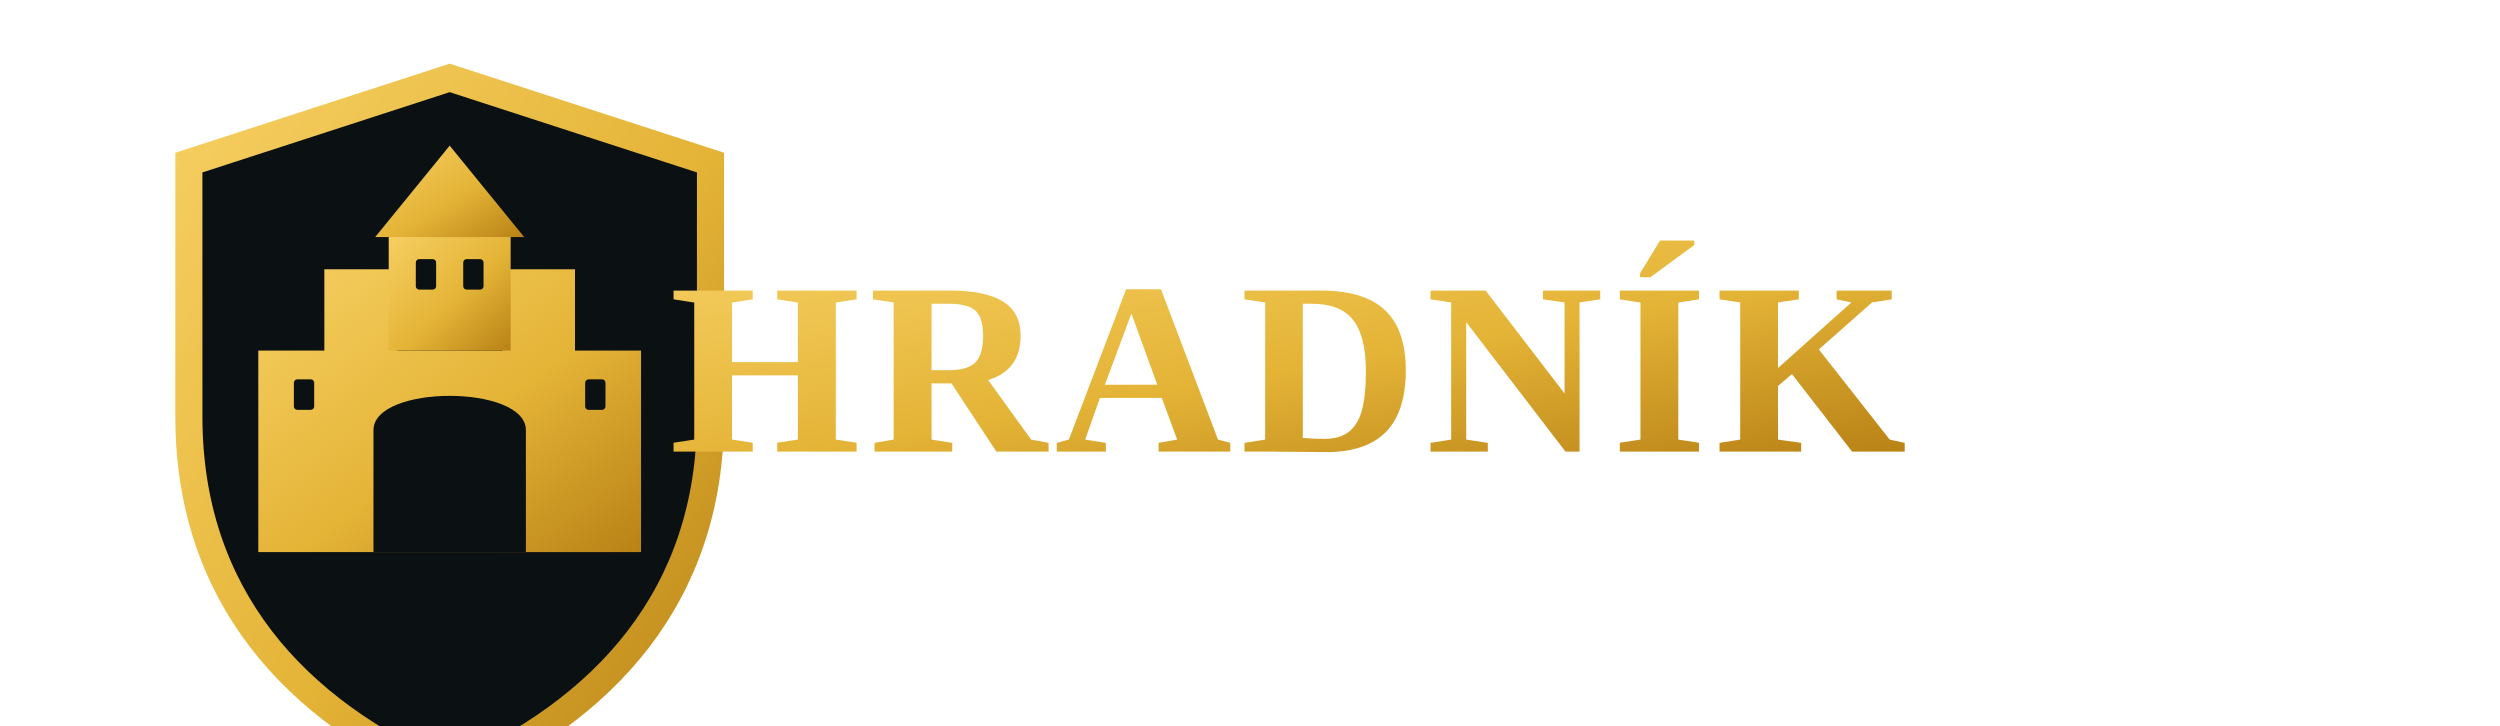
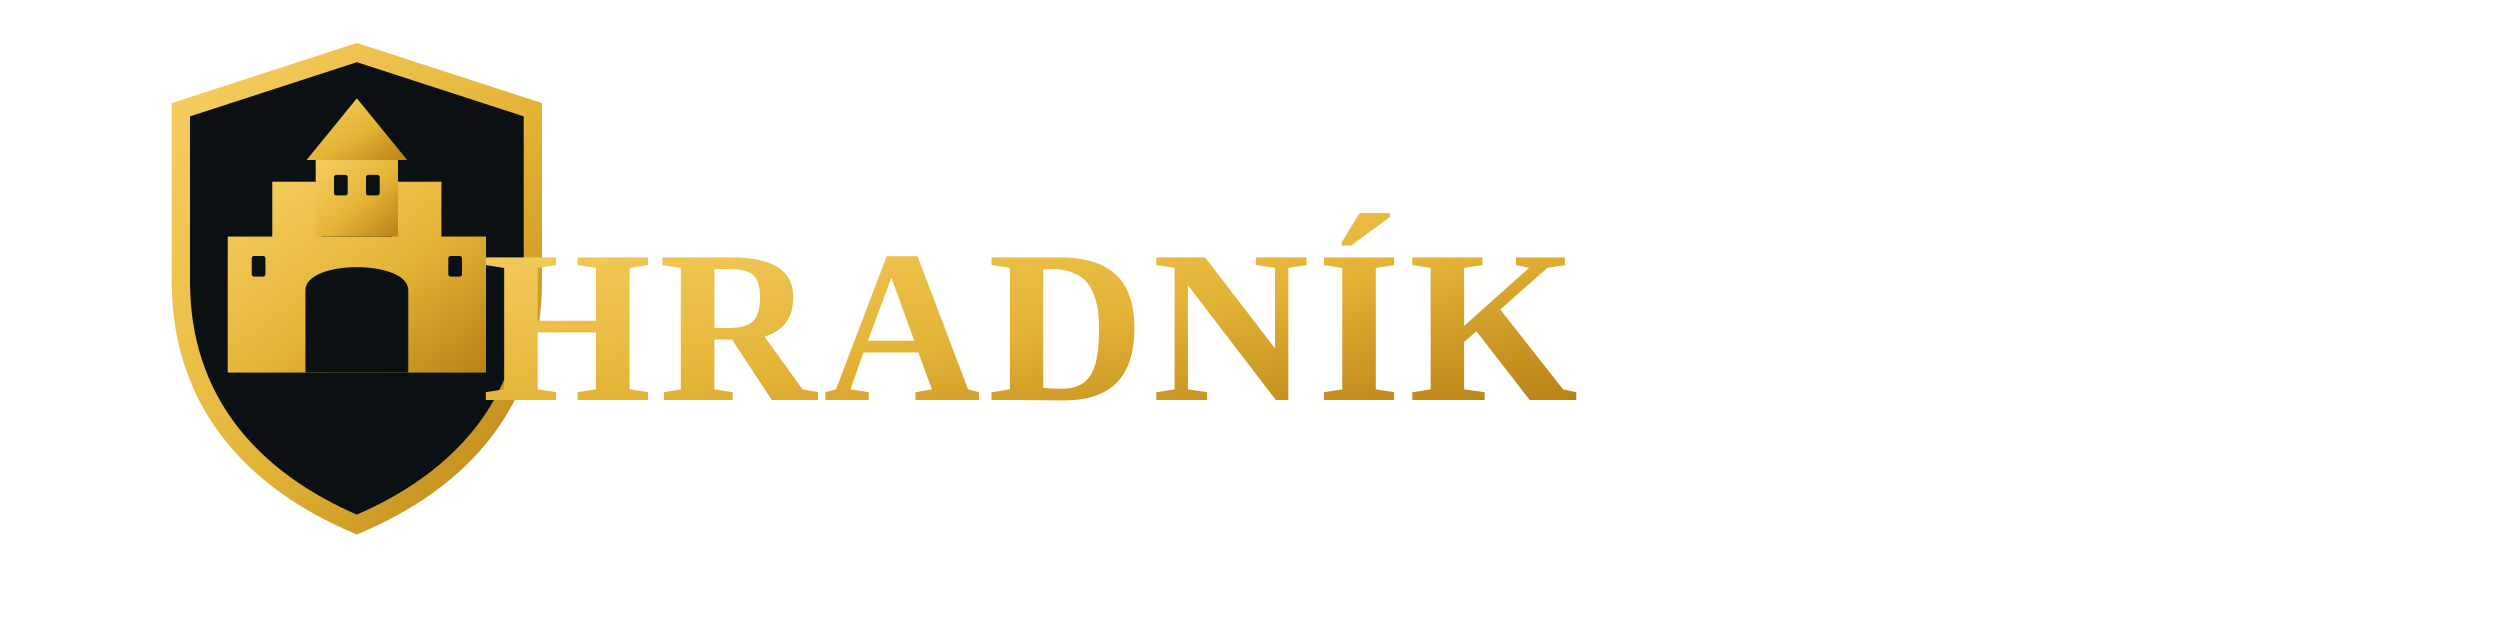
- <svg xmlns="http://www.w3.org/2000/svg" viewBox="0 0 620 180">
+ <svg xmlns="http://www.w3.org/2000/svg" viewBox="0 0 700 180">
  <defs>
    <linearGradient id="gold" x1="0" y1="0" x2="1" y2="1">
      <stop offset="0" stop-color="#f6cf62" />
      <stop offset=".55" stop-color="#e4b437" />
      <stop offset="1" stop-color="#b98216" />
    </linearGradient>
  </defs>
-   <rect width="620" height="180" fill="none" />
-   <g transform="translate(4 0) scale(.42)">
+   <rect width="700" height="180" fill="none" />
+   <g transform="translate(18 0) scale(.32)">
    <path d="M256 46 410 96v150c0 105-62 174-154 213-92-39-154-108-154-213V96L256 46Z" fill="#0b1013" stroke="url(#gold)" stroke-width="16" />
    <path d="M143 326V207h39v-48h43v48h62v-48h43v48h39v119H143Z" fill="url(#gold)" />
    <path d="M211 326v-72c0-27 90-27 90 0v72h-90Z" fill="#0b1013" />
    <path d="M220 207V139h72v68h-72Z" fill="url(#gold)" />
    <path d="M212 140 256 86l44 54h-88Z" fill="url(#gold)" />
    <rect x="236" y="153" width="12" height="18" rx="2" fill="#0b1013" />
    <rect x="264" y="153" width="12" height="18" rx="2" fill="#0b1013" />
    <rect x="164" y="224" width="12" height="18" rx="2" fill="#0b1013" />
    <rect x="336" y="224" width="12" height="18" rx="2" fill="#0b1013" />
  </g>
-   <text x="166" y="112" fill="url(#gold)" font-family="Georgia, 'Times New Roman', serif" font-size="61" font-weight="600" letter-spacing="2">HRADNÍK</text>
+   <text x="135" y="112" fill="url(#gold)" font-family="Georgia, 'Times New Roman', serif" font-size="61" font-weight="600" letter-spacing="2">HRADNÍK</text>
</svg>
